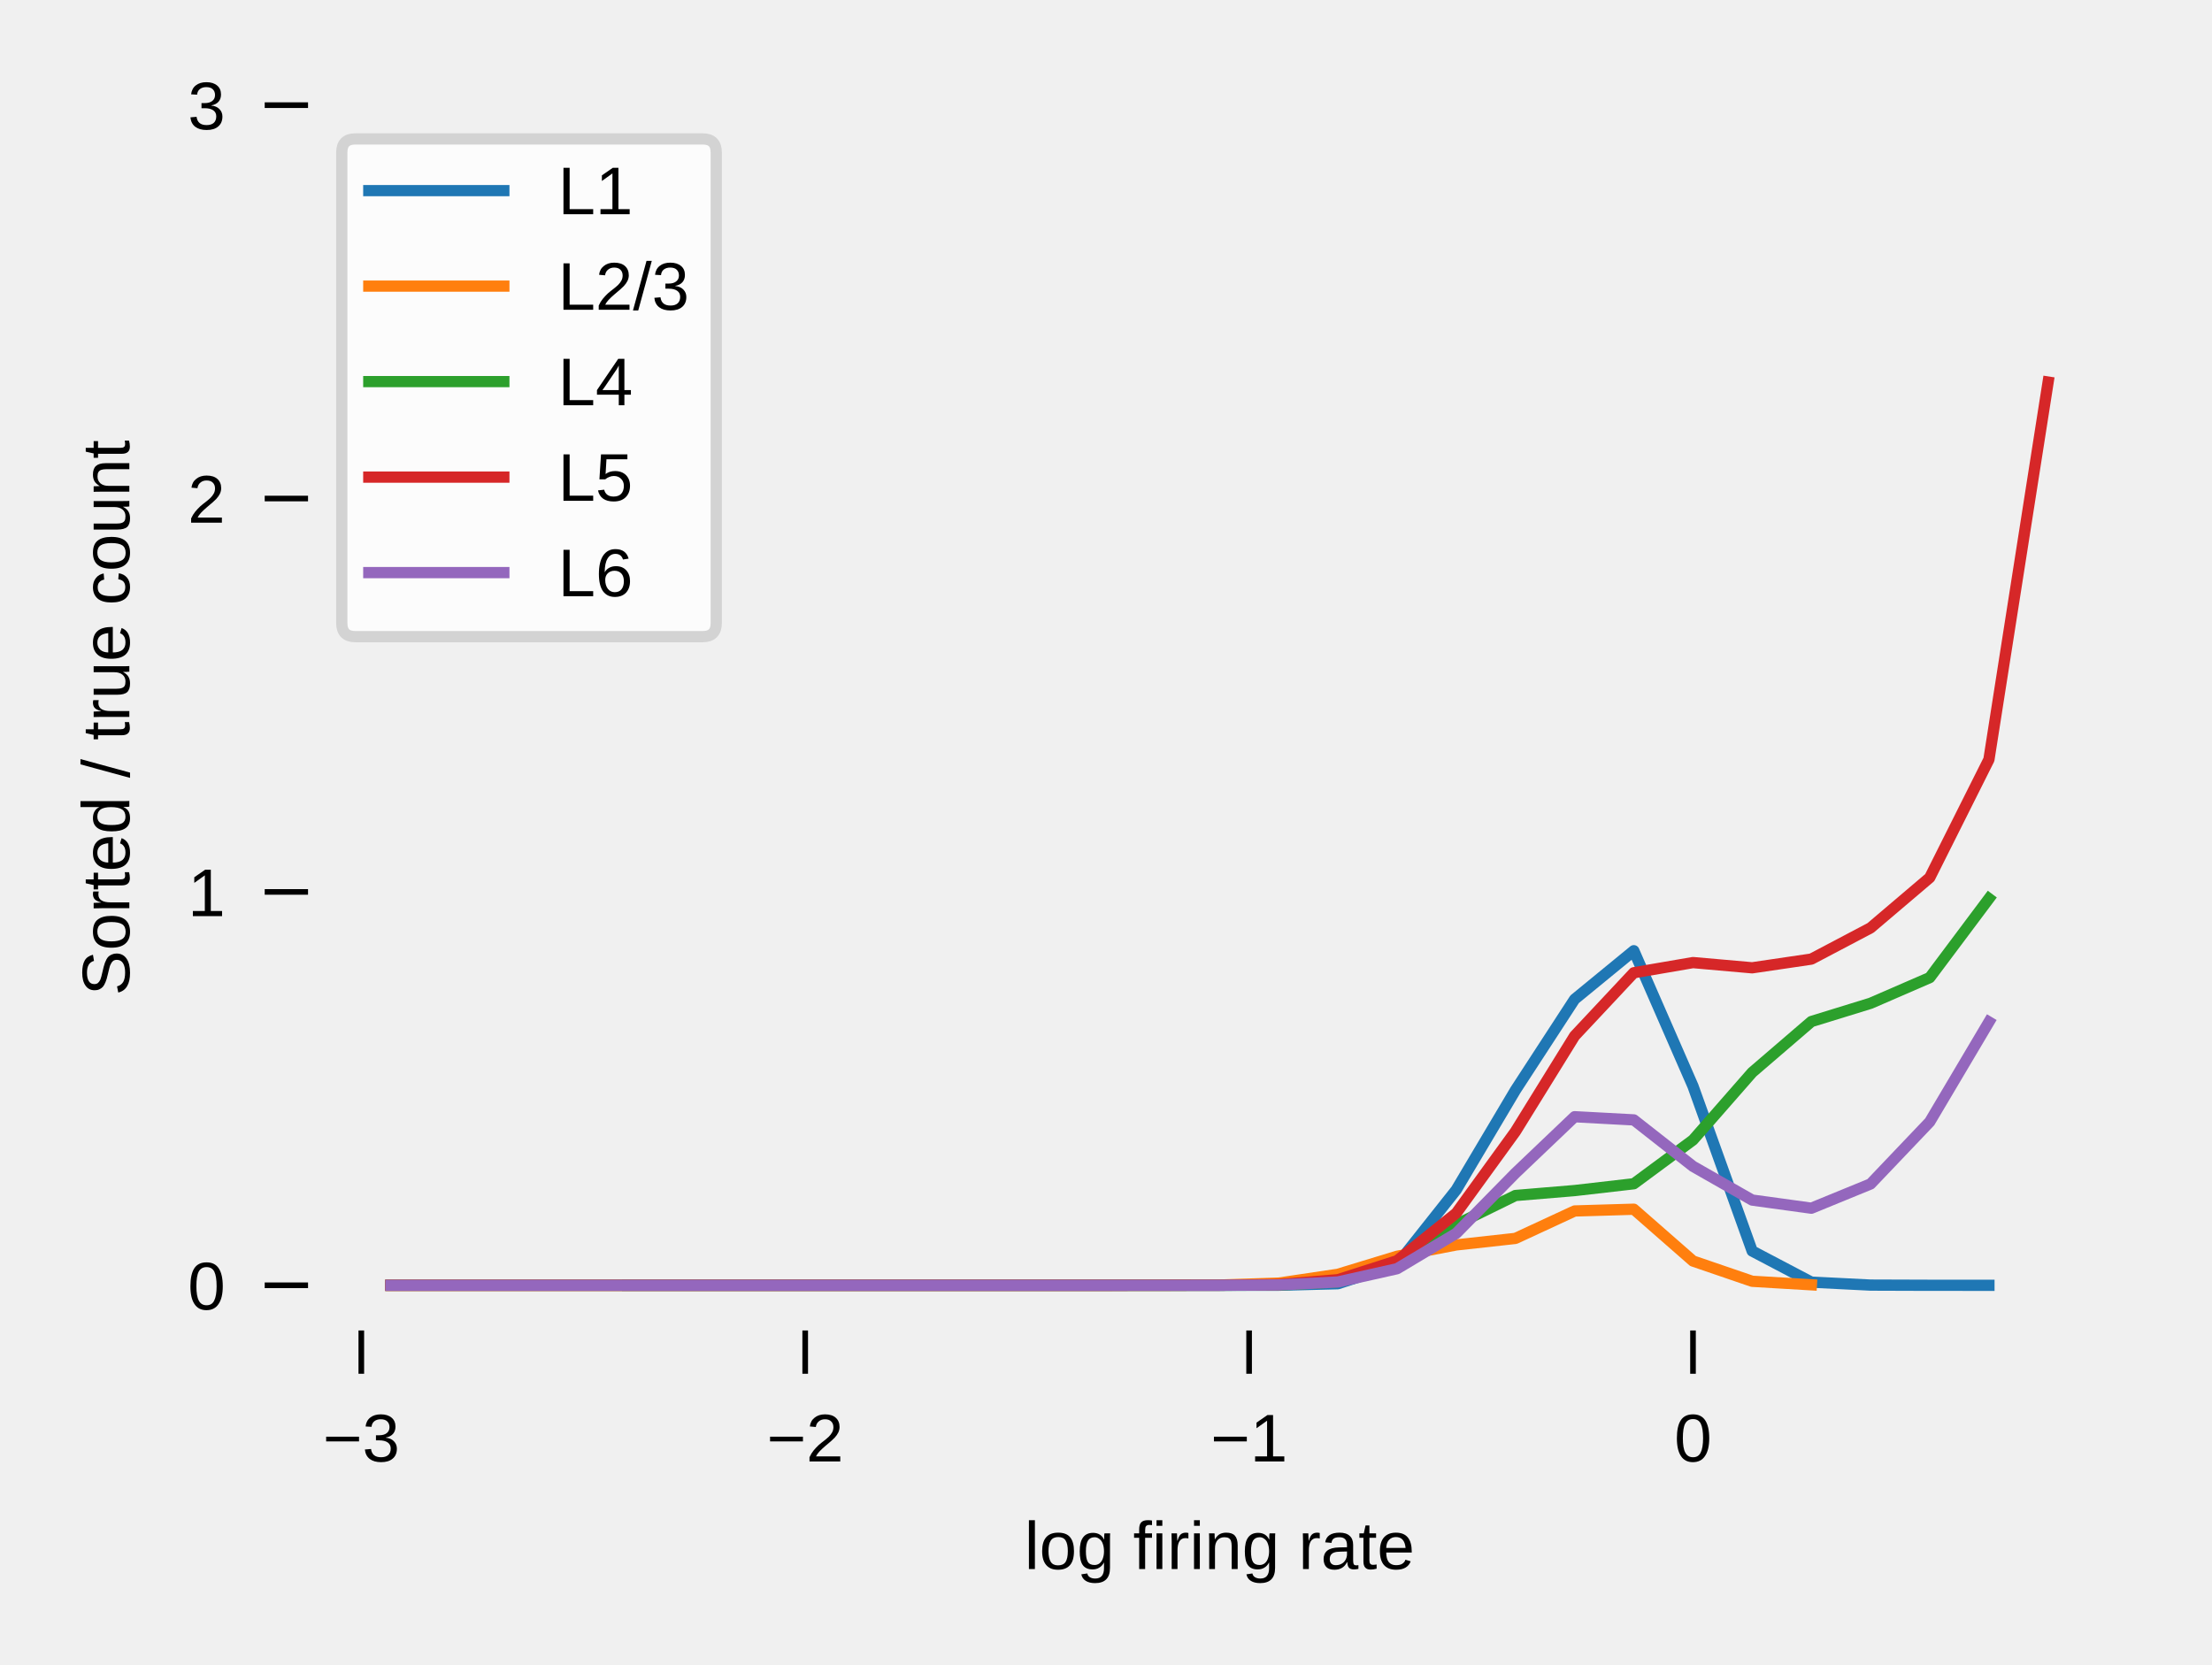
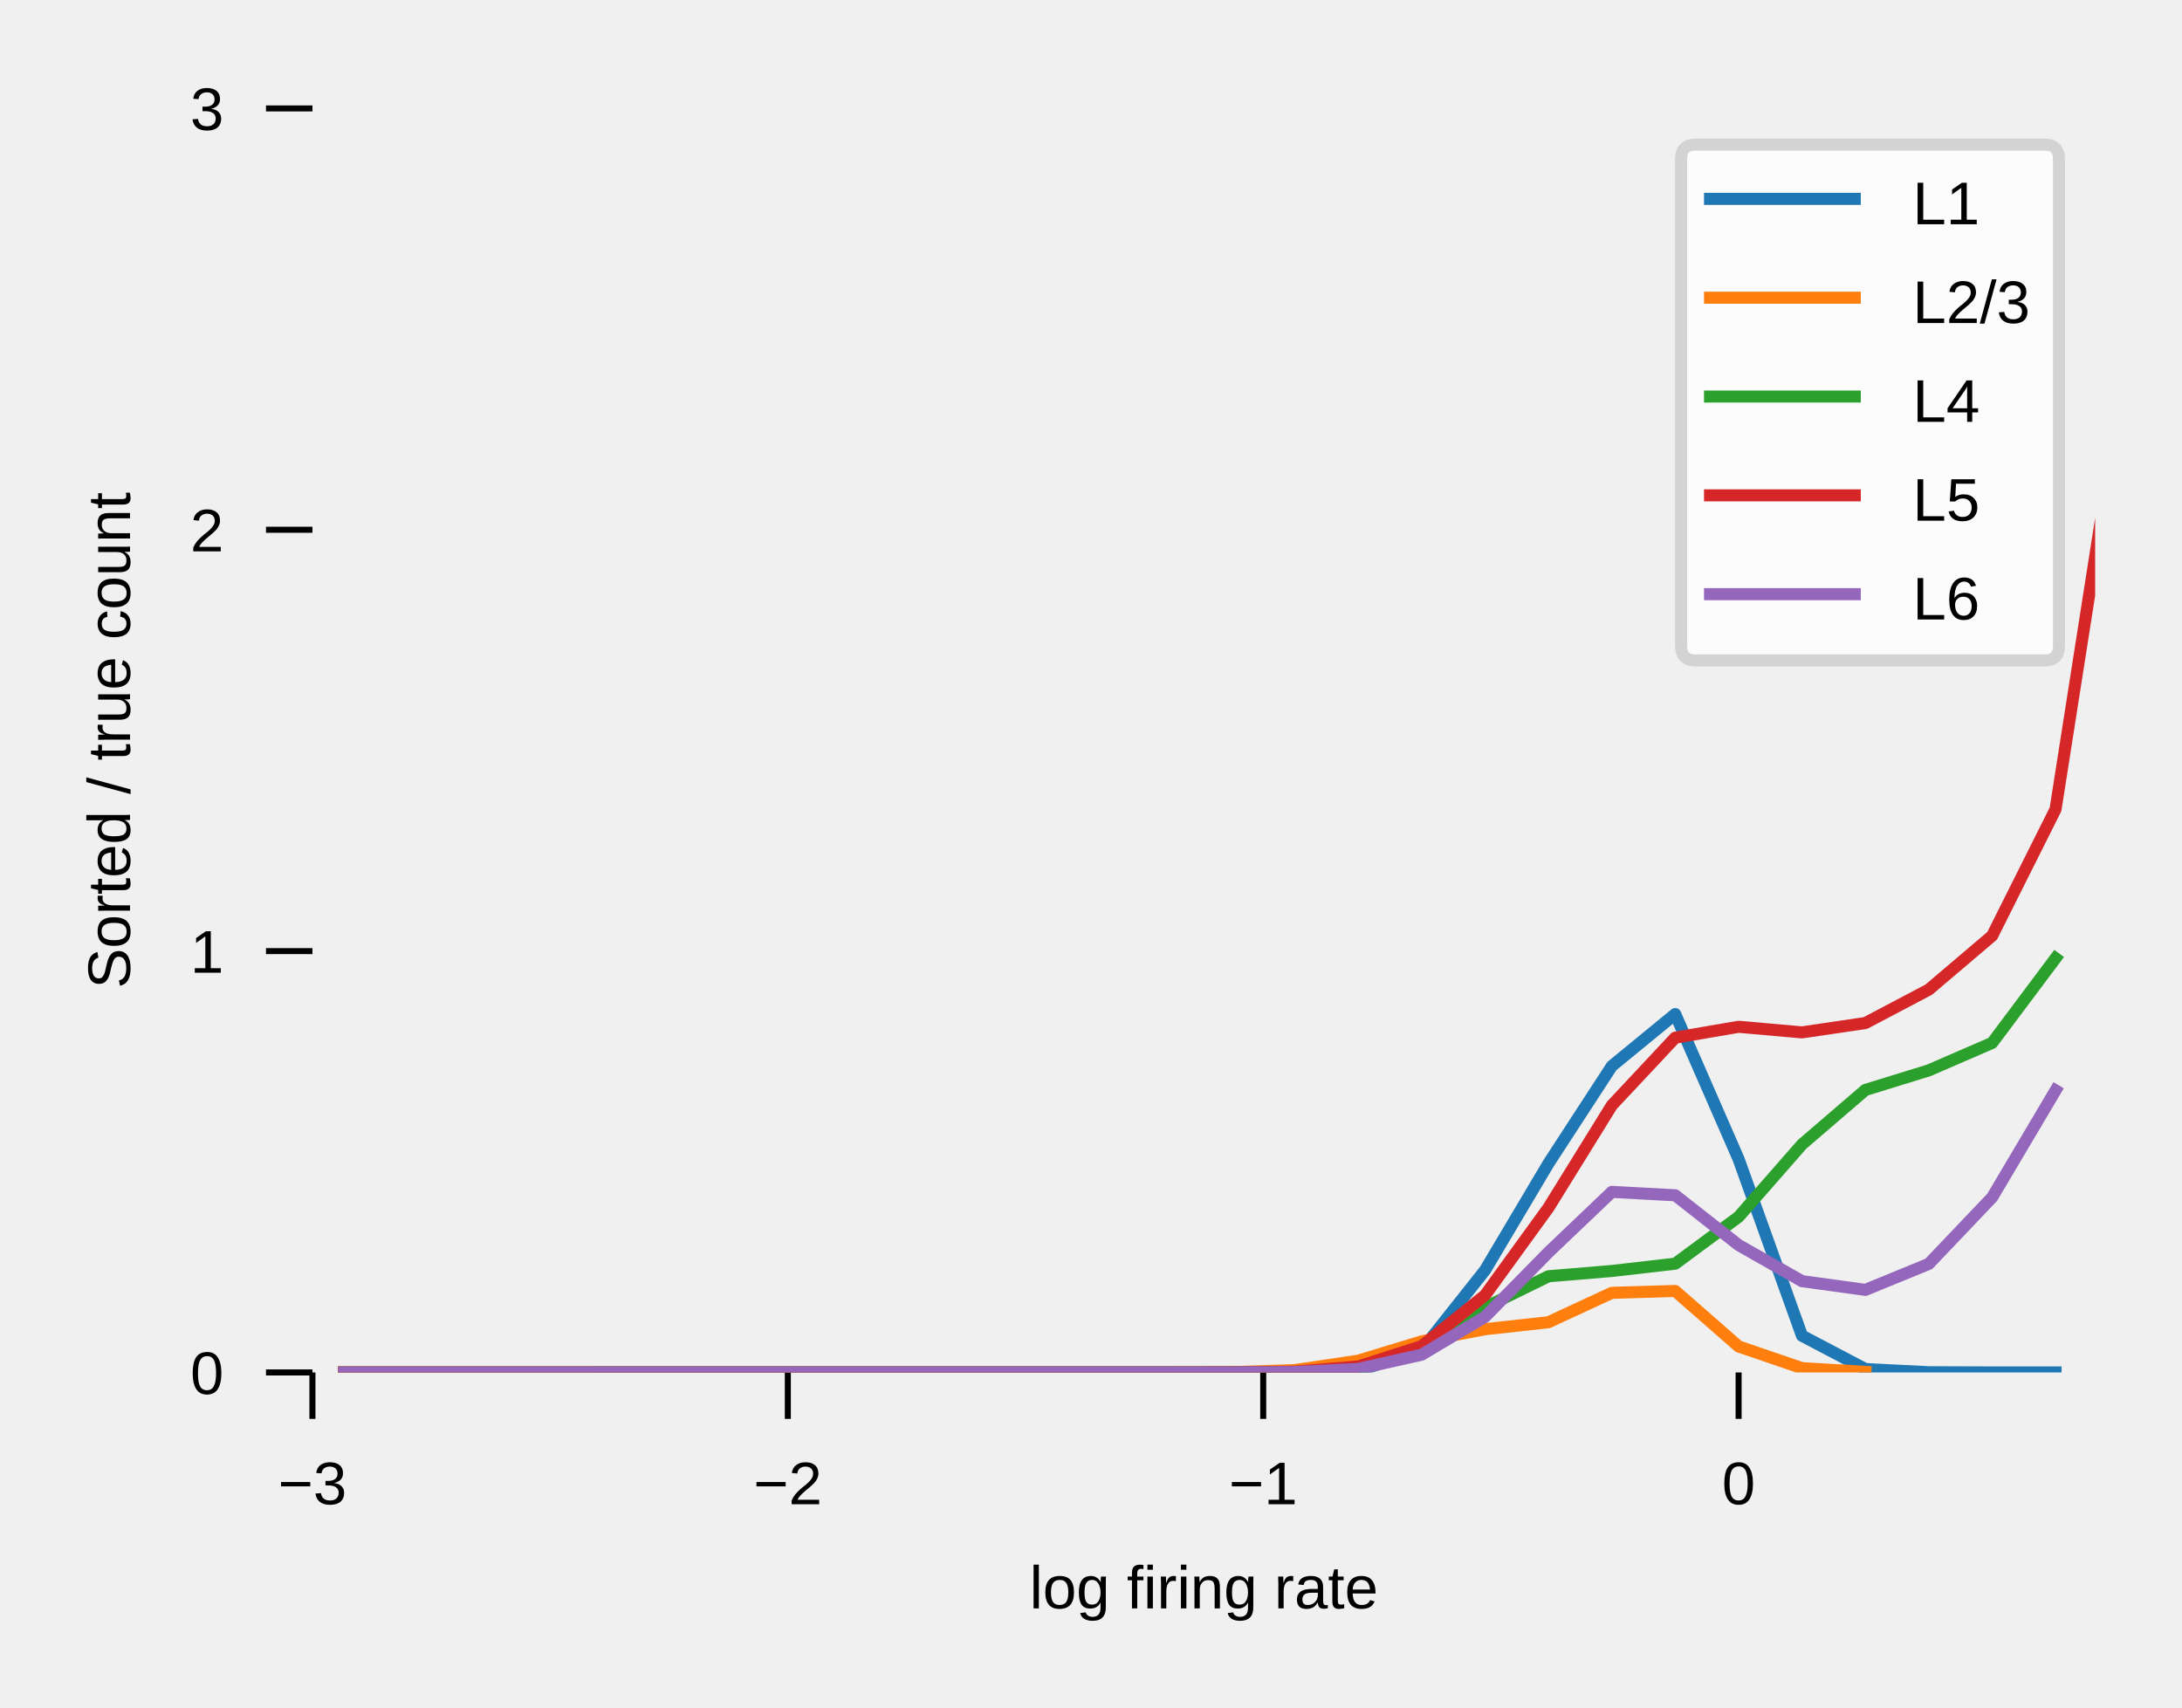
- <svg xmlns="http://www.w3.org/2000/svg" xmlns:xlink="http://www.w3.org/1999/xlink" width="196.574" height="147.915" viewBox="0 0 196.574 147.915" version="1.1">
+ <svg xmlns="http://www.w3.org/2000/svg" xmlns:xlink="http://www.w3.org/1999/xlink" width="180.903" height="141.604" viewBox="0 0 180.903 141.604" version="1.1">
  <defs>
    <style type="text/css">*{stroke-linejoin: round; stroke-linecap: butt}</style>
  </defs>
  <g id="figure_1">
    <g id="patch_1">
-       <path d="M 0 147.915  L 196.574 147.915  L 196.574 0  L 0 0  L 0 147.915  z " style="fill: none" />
+       <path d="M 0 141.604  L 180.903 141.604  L 180.903 0  L 0 0  L 0 141.604  z " style="fill: none" />
    </g>
    <g id="axes_1">
      <g id="matplotlib.axis_1">
        <g id="xtick_1">
          <g id="line2d_1">
            <defs>
-               <path id="mca317e5a60" d="M 0 0  L 0 3.85  " style="stroke: #000000; stroke-width: 0.5" />
+               <path id="m411794ab64" d="M 0 0  L 0 3.85  " style="stroke: #000000; stroke-width: 0.5" />
            </defs>
            <g>
-               <use xlink:href="#mca317e5a60" x="32.108" y="118.247" style="stroke: #000000; stroke-width: 0.5" />
+               <use xlink:href="#m411794ab64" x="25.903" y="113.789" style="stroke: #000000; stroke-width: 0.5" />
            </g>
          </g>
          <g id="text_1">
-             <text font-family="Arial" font-size="6" text-anchor="middle" x="32.108" y="129.892" transform="rotate(-0 32.10752 129.892)">−3</text>
+             <text font-family="Arial" font-size="5" text-anchor="middle" x="25.903" y="124.718" transform="rotate(-0 25.90312 124.7184)">−3</text>
          </g>
        </g>
        <g id="xtick_2">
          <g id="line2d_2">
            <g>
-               <use xlink:href="#mca317e5a60" x="71.556" y="118.247" style="stroke: #000000; stroke-width: 0.5" />
+               <use xlink:href="#m411794ab64" x="65.316" y="113.789" style="stroke: #000000; stroke-width: 0.5" />
            </g>
          </g>
          <g id="text_2">
-             <text font-family="Arial" font-size="6" text-anchor="middle" x="71.556" y="129.892" transform="rotate(-0 71.55557 129.892)">−2</text>
+             <text font-family="Arial" font-size="5" text-anchor="middle" x="65.316" y="124.718" transform="rotate(-0 65.31646 124.7184)">−2</text>
          </g>
        </g>
        <g id="xtick_3">
          <g id="line2d_3">
            <g>
-               <use xlink:href="#mca317e5a60" x="111.004" y="118.247" style="stroke: #000000; stroke-width: 0.5" />
+               <use xlink:href="#m411794ab64" x="104.73" y="113.789" style="stroke: #000000; stroke-width: 0.5" />
            </g>
          </g>
          <g id="text_3">
-             <text font-family="Arial" font-size="6" text-anchor="middle" x="111.004" y="129.892" transform="rotate(-0 111.0036 129.892)">−1</text>
+             <text font-family="Arial" font-size="5" text-anchor="middle" x="104.73" y="124.718" transform="rotate(-0 104.7298 124.7184)">−1</text>
          </g>
        </g>
        <g id="xtick_4">
          <g id="line2d_4">
            <g>
-               <use xlink:href="#mca317e5a60" x="150.452" y="118.247" style="stroke: #000000; stroke-width: 0.5" />
+               <use xlink:href="#m411794ab64" x="144.143" y="113.789" style="stroke: #000000; stroke-width: 0.5" />
            </g>
          </g>
          <g id="text_4">
-             <text font-family="Arial" font-size="6" text-anchor="middle" x="150.452" y="129.892" transform="rotate(-0 150.4517 129.892)">0</text>
+             <text font-family="Arial" font-size="5" text-anchor="middle" x="144.143" y="124.718" transform="rotate(-0 144.1431 124.7184)">0</text>
          </g>
        </g>
        <g id="text_5">
-           <text font-family="Arial" font-size="6" text-anchor="middle" x="108.374" y="139.452" transform="rotate(-0 108.3738 139.4523)">log firing rate</text>
+           <text font-family="Arial" font-size="5" text-anchor="middle" x="99.803" y="133.352" transform="rotate(-0 99.80312 133.352)">log firing rate</text>
        </g>
      </g>
      <g id="matplotlib.axis_2">
        <g id="ytick_1">
          <g id="line2d_5">
            <defs>
-               <path id="m756faf8f3a" d="M 0 0  L -3.85 0  " style="stroke: #000000; stroke-width: 0.5" />
+               <path id="m9c4533abcf" d="M 0 0  L -3.85 0  " style="stroke: #000000; stroke-width: 0.5" />
            </defs>
            <g>
-               <use xlink:href="#m756faf8f3a" x="27.374" y="114.234" style="stroke: #000000; stroke-width: 0.5" />
+               <use xlink:href="#m9c4533abcf" x="25.903" y="113.789" style="stroke: #000000; stroke-width: 0.5" />
            </g>
          </g>
          <g id="text_6">
-             <text font-family="Arial" font-size="6" text-anchor="end" x="20.024" y="116.381" transform="rotate(-0 20.02375 116.3809)">0</text>
+             <text font-family="Arial" font-size="5" text-anchor="end" x="18.553" y="115.579" transform="rotate(-0 18.55313 115.5789)">0</text>
          </g>
        </g>
        <g id="ytick_2">
          <g id="line2d_6">
            <g>
-               <use xlink:href="#m756faf8f3a" x="27.374" y="79.271" style="stroke: #000000; stroke-width: 0.5" />
+               <use xlink:href="#m9c4533abcf" x="25.903" y="78.856" style="stroke: #000000; stroke-width: 0.5" />
            </g>
          </g>
          <g id="text_7">
-             <text font-family="Arial" font-size="6" text-anchor="end" x="20.024" y="81.419" transform="rotate(-0 20.02375 81.41882)">1</text>
+             <text font-family="Arial" font-size="5" text-anchor="end" x="18.553" y="80.646" transform="rotate(-0 18.55313 80.64557)">1</text>
          </g>
        </g>
        <g id="ytick_3">
          <g id="line2d_7">
            <g>
-               <use xlink:href="#m756faf8f3a" x="27.374" y="44.309" style="stroke: #000000; stroke-width: 0.5" />
+               <use xlink:href="#m9c4533abcf" x="25.903" y="43.923" style="stroke: #000000; stroke-width: 0.5" />
            </g>
          </g>
          <g id="text_8">
-             <text font-family="Arial" font-size="6" text-anchor="end" x="20.024" y="46.457" transform="rotate(-0 20.02375 46.45676)">2</text>
+             <text font-family="Arial" font-size="5" text-anchor="end" x="18.553" y="45.712" transform="rotate(-0 18.55313 45.71224)">2</text>
          </g>
        </g>
        <g id="ytick_4">
          <g id="line2d_8">
            <g>
-               <use xlink:href="#m756faf8f3a" x="27.374" y="9.347" style="stroke: #000000; stroke-width: 0.5" />
+               <use xlink:href="#m9c4533abcf" x="25.903" y="8.989" style="stroke: #000000; stroke-width: 0.5" />
            </g>
          </g>
          <g id="text_9">
-             <text font-family="Arial" font-size="6" text-anchor="end" x="20.024" y="11.495" transform="rotate(-0 20.02375 11.49469)">3</text>
+             <text font-family="Arial" font-size="5" text-anchor="end" x="18.553" y="10.779" transform="rotate(-0 18.55313 10.77891)">3</text>
          </g>
        </g>
        <g id="text_10">
-           <text font-family="Arial" font-size="6" text-anchor="middle" x="11.495" y="63.797" transform="rotate(-90 11.49469 63.79734)">Sorted / true count</text>
+           <text font-family="Arial" font-size="5" text-anchor="middle" x="10.779" y="61.389" transform="rotate(-90 10.77891 61.38945)">Sorted / true count</text>
        </g>
      </g>
      <g id="line2d_9">
-         <path d="M 55.776 114.234  L 61.036 114.234  L 66.296 114.234  L 71.556 114.234  L 76.815 114.234  L 82.075 114.234  L 87.335 114.234  L 92.595 114.234  L 97.854 114.234  L 103.114 114.234  L 108.374 114.234  L 113.633 114.229  L 118.893 114.093  L 124.153 112.383  L 129.413 105.748  L 134.672 96.892  L 139.932 88.811  L 145.192 84.498  L 150.452 96.538  L 155.711 111.187  L 160.971 113.952  L 166.231 114.216  L 171.491 114.233  L 176.75 114.234  " clip-path="url(#p327af1046d)" style="fill: none; stroke: #1f77b4; stroke-linecap: square" />
+         <path d="M 49.551 113.789  L 54.806 113.789  L 60.061 113.789  L 65.316 113.789  L 70.572 113.789  L 75.827 113.789  L 81.082 113.789  L 86.337 113.789  L 91.592 113.789  L 96.847 113.789  L 102.102 113.789  L 107.357 113.785  L 112.612 113.649  L 117.868 111.94  L 123.123 105.31  L 128.378 96.462  L 133.633 88.388  L 138.888 84.078  L 144.143 96.108  L 149.398 110.746  L 154.653 113.508  L 159.908 113.772  L 165.164 113.789  L 170.419 113.789  " clip-path="url(#p3ca8cf4fdc)" style="fill: none; stroke: #1f77b4; stroke-linecap: square" />
      </g>
      <g id="line2d_10">
-         <path d="M 34.737 114.234  L 39.997 114.234  L 45.257 114.234  L 50.517 114.234  L 55.776 114.234  L 61.036 114.234  L 66.296 114.234  L 71.556 114.234  L 76.815 114.234  L 82.075 114.234  L 87.335 114.234  L 92.595 114.234  L 97.854 114.234  L 103.114 114.232  L 108.374 114.212  L 113.633 114.039  L 118.893 113.257  L 124.153 111.654  L 129.413 110.646  L 134.672 110.066  L 139.932 107.628  L 145.192 107.472  L 150.452 112.077  L 155.711 113.877  L 160.971 114.19  " clip-path="url(#p327af1046d)" style="fill: none; stroke: #ff7f0e; stroke-linecap: square" />
+         <path d="M 28.531 113.789  L 33.786 113.789  L 39.041 113.789  L 44.296 113.789  L 49.551 113.789  L 54.806 113.789  L 60.061 113.789  L 65.316 113.789  L 70.572 113.789  L 75.827 113.789  L 81.082 113.789  L 86.337 113.789  L 91.592 113.789  L 96.847 113.788  L 102.102 113.768  L 107.357 113.595  L 112.612 112.813  L 117.868 111.212  L 123.123 110.205  L 128.378 109.625  L 133.633 107.189  L 138.888 107.034  L 144.143 111.635  L 149.398 113.433  L 154.653 113.745  " clip-path="url(#p3ca8cf4fdc)" style="fill: none; stroke: #ff7f0e; stroke-linecap: square" />
      </g>
      <g id="line2d_11">
-         <path d="M 34.737 114.234  L 39.997 114.234  L 45.257 114.234  L 50.517 114.234  L 55.776 114.234  L 61.036 114.234  L 66.296 114.234  L 71.556 114.234  L 76.815 114.234  L 82.075 114.234  L 87.335 114.234  L 92.595 114.234  L 97.854 114.234  L 103.114 114.234  L 108.374 114.233  L 113.633 114.211  L 118.893 113.929  L 124.153 112.264  L 129.413 108.834  L 134.672 106.253  L 139.932 105.814  L 145.192 105.209  L 150.452 101.32  L 155.711 95.313  L 160.971 90.791  L 166.231 89.169  L 171.491 86.887  L 176.75 79.865  " clip-path="url(#p327af1046d)" style="fill: none; stroke: #2ca02c; stroke-linecap: square" />
+         <path d="M 28.531 113.789  L 33.786 113.789  L 39.041 113.789  L 44.296 113.789  L 49.551 113.789  L 54.806 113.789  L 60.061 113.789  L 65.316 113.789  L 70.572 113.789  L 75.827 113.789  L 81.082 113.789  L 86.337 113.789  L 91.592 113.789  L 96.847 113.789  L 102.102 113.789  L 107.357 113.767  L 112.612 113.485  L 117.868 111.822  L 123.123 108.395  L 128.378 105.816  L 133.633 105.377  L 138.888 104.773  L 144.143 100.887  L 149.398 94.884  L 154.653 90.366  L 159.908 88.746  L 165.164 86.466  L 170.419 79.449  " clip-path="url(#p3ca8cf4fdc)" style="fill: none; stroke: #2ca02c; stroke-linecap: square" />
      </g>
      <g id="line2d_12">
-         <path d="M 34.737 114.234  L 39.997 114.234  L 45.257 114.234  L 50.517 114.234  L 55.776 114.234  L 61.036 114.234  L 66.296 114.234  L 71.556 114.234  L 76.815 114.234  L 82.075 114.234  L 87.335 114.234  L 92.595 114.234  L 97.854 114.234  L 103.114 114.233  L 108.374 114.229  L 113.633 114.166  L 118.893 113.736  L 124.153 112.049  L 129.413 107.822  L 134.672 100.568  L 139.932 92.07  L 145.192 86.455  L 150.452 85.552  L 155.711 86.016  L 160.971 85.241  L 166.231 82.469  L 171.491 77.999  L 176.75 67.503  L 182.01 33.958  " clip-path="url(#p327af1046d)" style="fill: none; stroke: #d62728; stroke-linecap: square" />
+         <path d="M 28.531 113.789  L 33.786 113.789  L 39.041 113.789  L 44.296 113.789  L 49.551 113.789  L 54.806 113.789  L 60.061 113.789  L 65.316 113.789  L 70.572 113.789  L 75.827 113.789  L 81.082 113.789  L 86.337 113.789  L 91.592 113.789  L 96.847 113.789  L 102.102 113.784  L 107.357 113.722  L 112.612 113.293  L 117.868 111.607  L 123.123 107.383  L 128.378 100.135  L 133.633 91.644  L 138.888 86.034  L 144.143 85.131  L 149.398 85.595  L 154.653 84.821  L 159.908 82.051  L 165.164 77.585  L 170.419 67.097  L 175.674 33.58  " clip-path="url(#p3ca8cf4fdc)" style="fill: none; stroke: #d62728; stroke-linecap: square" />
      </g>
      <g id="line2d_13">
-         <path d="M 34.737 114.234  L 39.997 114.234  L 45.257 114.234  L 50.517 114.234  L 55.776 114.234  L 61.036 114.234  L 66.296 114.234  L 71.556 114.234  L 76.815 114.234  L 82.075 114.234  L 87.335 114.234  L 92.595 114.234  L 97.854 114.234  L 103.114 114.233  L 108.374 114.232  L 113.633 114.201  L 118.893 113.939  L 124.153 112.76  L 129.413 109.615  L 134.672 104.265  L 139.932 99.251  L 145.192 99.533  L 150.452 103.662  L 155.711 106.659  L 160.971 107.382  L 166.231 105.227  L 171.491 99.704  L 176.75 90.83  " clip-path="url(#p327af1046d)" style="fill: none; stroke: #9467bd; stroke-linecap: square" />
+         <path d="M 28.531 113.789  L 33.786 113.789  L 39.041 113.789  L 44.296 113.789  L 49.551 113.789  L 54.806 113.789  L 60.061 113.789  L 65.316 113.789  L 70.572 113.789  L 75.827 113.789  L 81.082 113.789  L 86.337 113.789  L 91.592 113.789  L 96.847 113.789  L 102.102 113.788  L 107.357 113.757  L 112.612 113.496  L 117.868 112.317  L 123.123 109.175  L 128.378 103.829  L 133.633 98.819  L 138.888 99.101  L 144.143 103.227  L 149.398 106.221  L 154.653 106.944  L 159.908 104.791  L 165.164 99.272  L 170.419 90.405  " clip-path="url(#p3ca8cf4fdc)" style="fill: none; stroke: #9467bd; stroke-linecap: square" />
      </g>
      <g id="legend_1">
        <g id="patch_2">
-           <path d="M 31.574 56.583  L 62.45 56.583  Q 63.65 56.583 63.65 55.383  L 63.65 13.547  Q 63.65 12.347 62.45 12.347  L 31.574 12.347  Q 30.374 12.347 30.374 13.547  L 30.374 55.383  Q 30.374 56.583 31.574 56.583  z " style="fill: #ffffff; opacity: 0.8; stroke: #cccccc; stroke-linejoin: miter" />
+           <path d="M 140.573 54.758  L 169.503 54.758  Q 170.703 54.758 170.703 53.558  L 170.703 13.189  Q 170.703 11.989 169.503 11.989  L 140.573 11.989  Q 139.373 11.989 139.373 13.189  L 139.373 53.558  Q 139.373 54.758 140.573 54.758  z " style="fill: #ffffff; opacity: 0.8; stroke: #cccccc; stroke-linejoin: miter" />
        </g>
        <g id="line2d_14">
-           <path d="M 32.774 16.942  L 38.774 16.942  L 44.774 16.942  " style="fill: none; stroke: #1f77b4; stroke-linecap: square" />
+           <path d="M 141.773 16.489  L 147.773 16.489  L 153.773 16.489  " style="fill: none; stroke: #1f77b4; stroke-linecap: square" />
        </g>
        <g id="text_11">
-           <text font-family="Arial" font-size="6" text-anchor="start" x="49.574" y="19.042" transform="rotate(-0 49.57375 19.04203)">L1</text>
+           <text font-family="Arial" font-size="5" text-anchor="start" x="158.573" y="18.589" transform="rotate(-0 158.5727 18.58945)">L1</text>
        </g>
        <g id="line2d_15">
-           <path d="M 32.774 25.429  L 38.774 25.429  L 44.774 25.429  " style="fill: none; stroke: #ff7f0e; stroke-linecap: square" />
+           <path d="M 141.773 24.683  L 147.773 24.683  L 153.773 24.683  " style="fill: none; stroke: #ff7f0e; stroke-linecap: square" />
        </g>
        <g id="text_12">
-           <text font-family="Arial" font-size="6" text-anchor="start" x="49.574" y="27.529" transform="rotate(-0 49.57375 27.52922)">L2/3</text>
+           <text font-family="Arial" font-size="5" text-anchor="start" x="158.573" y="26.783" transform="rotate(-0 158.5727 26.7832)">L2/3</text>
        </g>
        <g id="line2d_16">
-           <path d="M 32.774 33.916  L 38.774 33.916  L 44.774 33.916  " style="fill: none; stroke: #2ca02c; stroke-linecap: square" />
+           <path d="M 141.773 32.877  L 147.773 32.877  L 153.773 32.877  " style="fill: none; stroke: #2ca02c; stroke-linecap: square" />
        </g>
        <g id="text_13">
-           <text font-family="Arial" font-size="6" text-anchor="start" x="49.574" y="36.016" transform="rotate(-0 49.57375 36.01641)">L4</text>
+           <text font-family="Arial" font-size="5" text-anchor="start" x="158.573" y="34.977" transform="rotate(-0 158.5727 34.97695)">L4</text>
        </g>
        <g id="line2d_17">
-           <path d="M 32.774 42.404  L 38.774 42.404  L 44.774 42.404  " style="fill: none; stroke: #d62728; stroke-linecap: square" />
+           <path d="M 141.773 41.071  L 147.773 41.071  L 153.773 41.071  " style="fill: none; stroke: #d62728; stroke-linecap: square" />
        </g>
        <g id="text_14">
-           <text font-family="Arial" font-size="6" text-anchor="start" x="49.574" y="44.504" transform="rotate(-0 49.57375 44.50359)">L5</text>
+           <text font-family="Arial" font-size="5" text-anchor="start" x="158.573" y="43.171" transform="rotate(-0 158.5727 43.1707)">L5</text>
        </g>
        <g id="line2d_18">
-           <path d="M 32.774 50.891  L 38.774 50.891  L 44.774 50.891  " style="fill: none; stroke: #9467bd; stroke-linecap: square" />
+           <path d="M 141.773 49.264  L 147.773 49.264  L 153.773 49.264  " style="fill: none; stroke: #9467bd; stroke-linecap: square" />
        </g>
        <g id="text_15">
-           <text font-family="Arial" font-size="6" text-anchor="start" x="49.574" y="52.991" transform="rotate(-0 49.57375 52.99078)">L6</text>
+           <text font-family="Arial" font-size="5" text-anchor="start" x="158.573" y="51.364" transform="rotate(-0 158.5727 51.36445)">L6</text>
        </g>
      </g>
    </g>
  </g>
  <defs>
-     <clipPath id="p327af1046d">
-       <rect x="27.374" y="9.347" width="162" height="108.9" />
+     <clipPath id="p3ca8cf4fdc">
+       <rect x="25.903" y="8.989" width="147.8" height="104.8" />
    </clipPath>
  </defs>
</svg>
